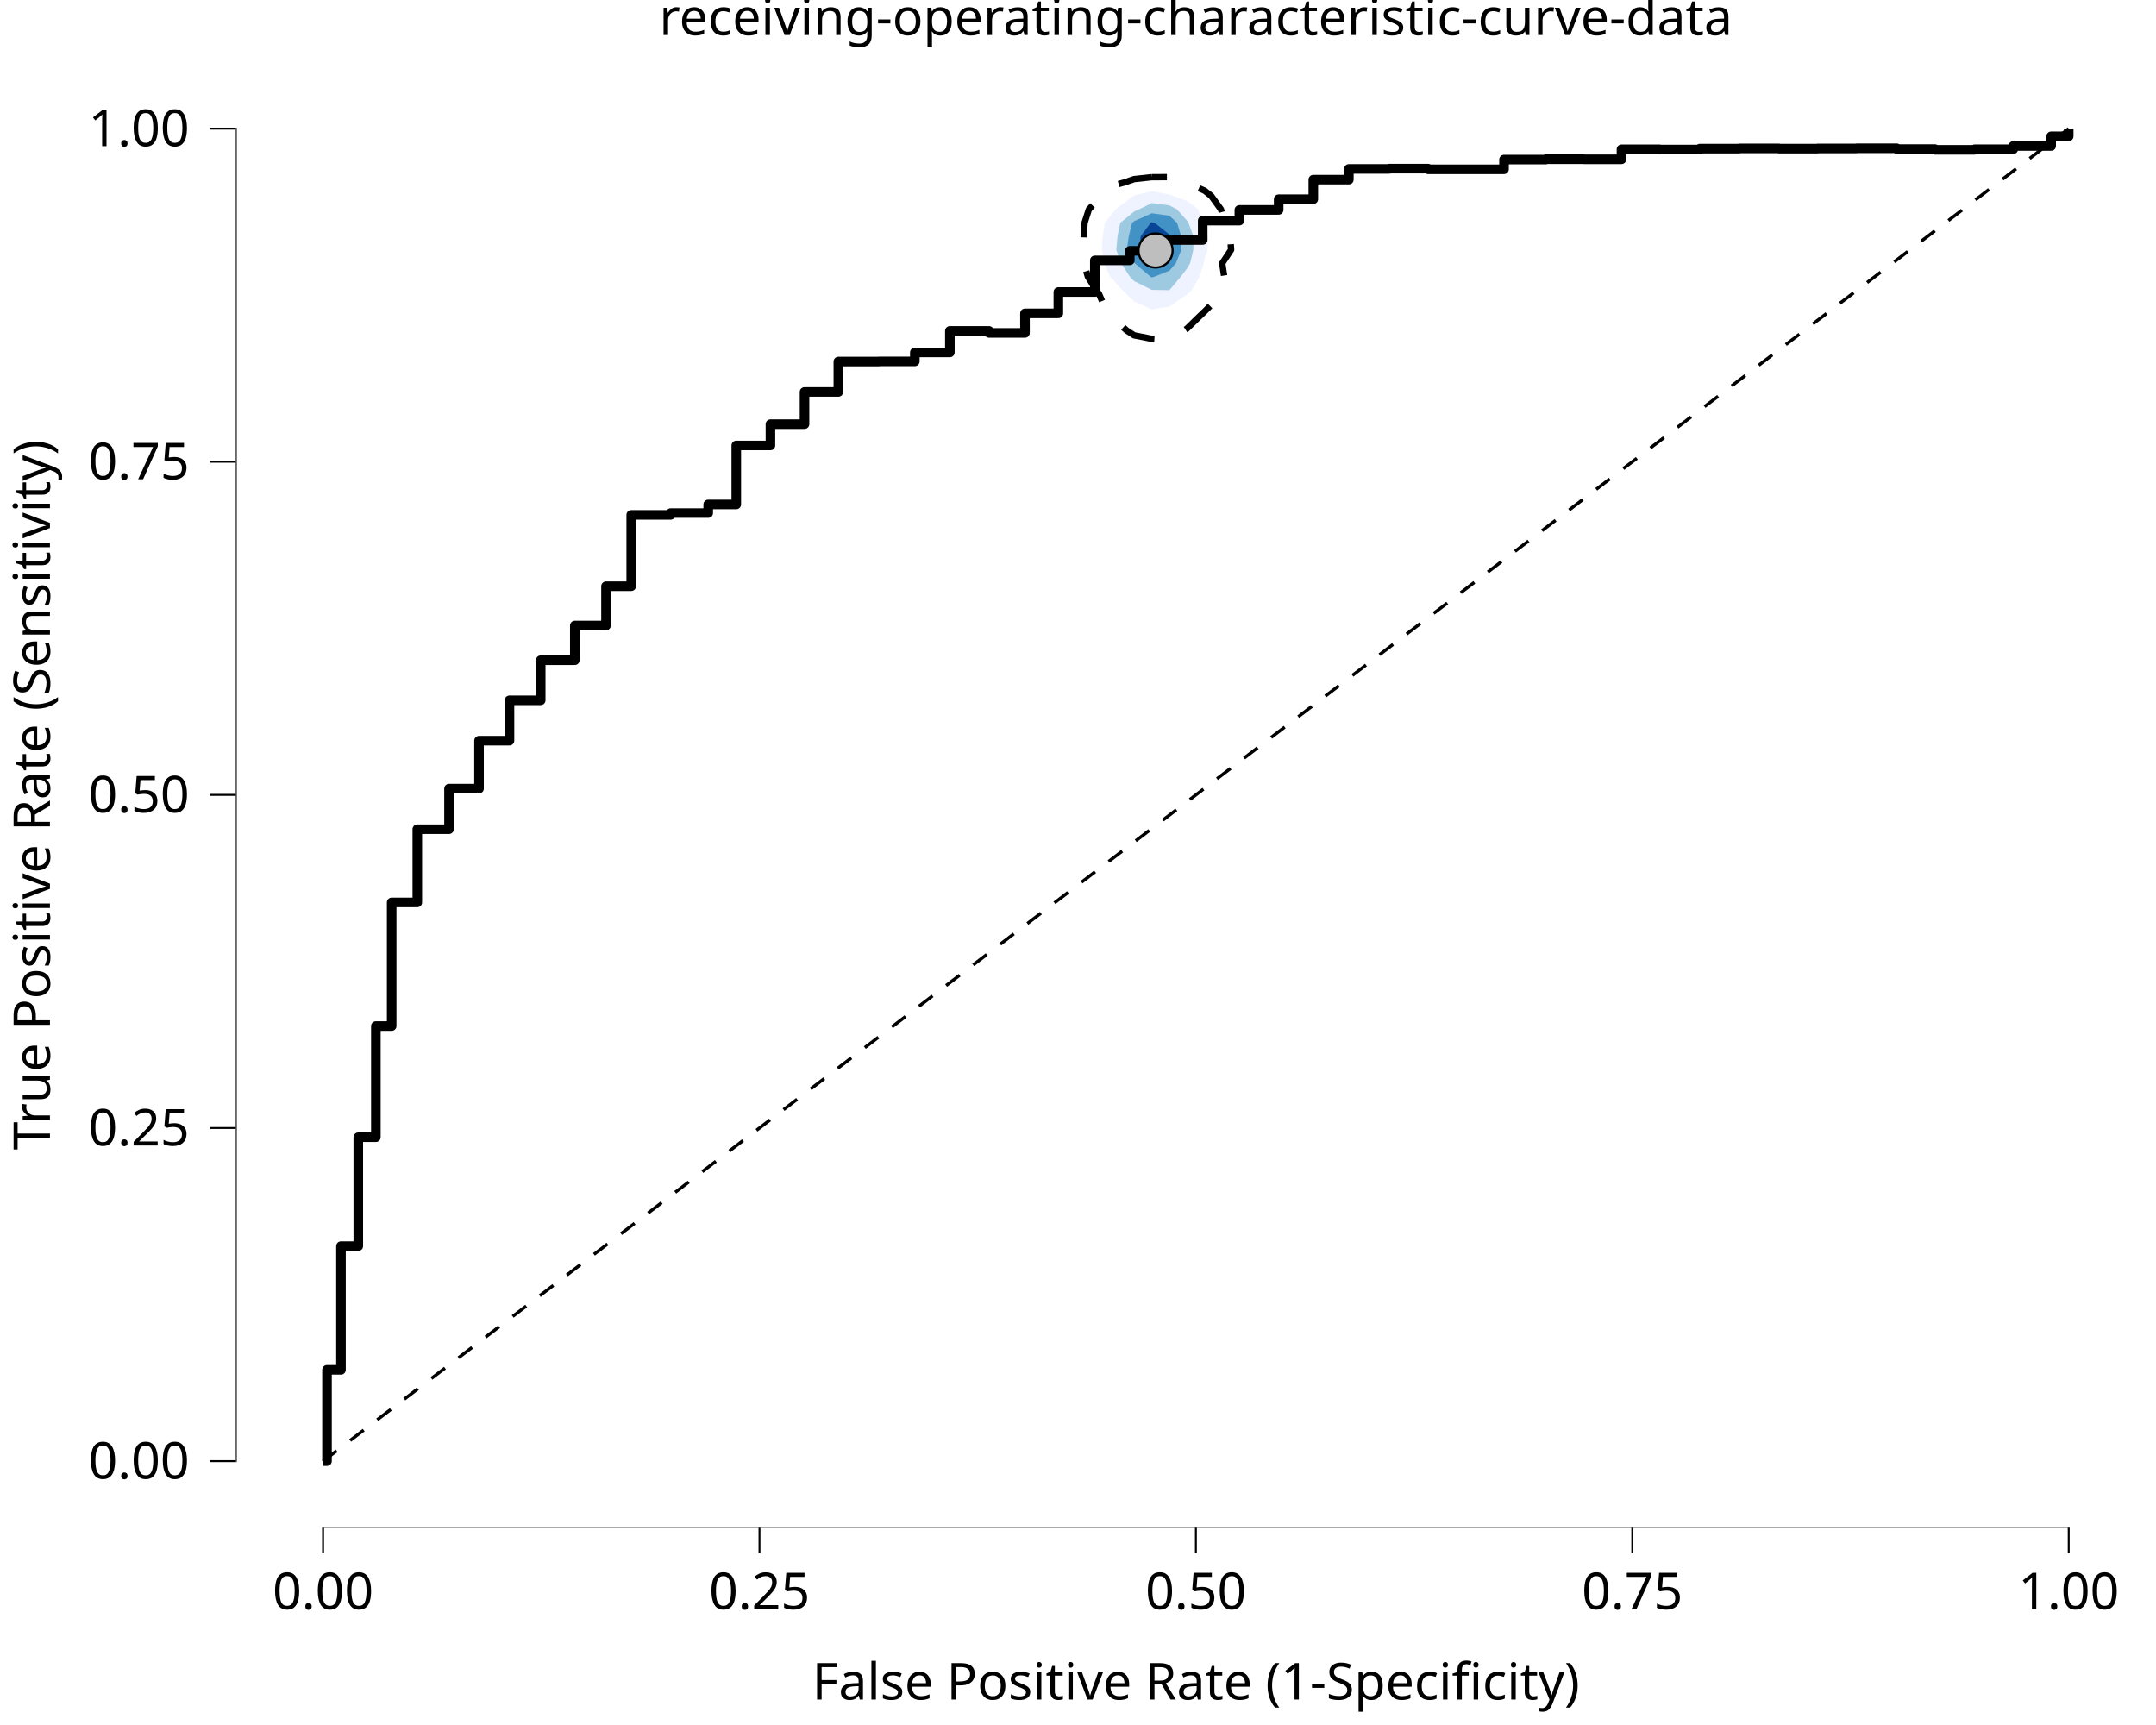
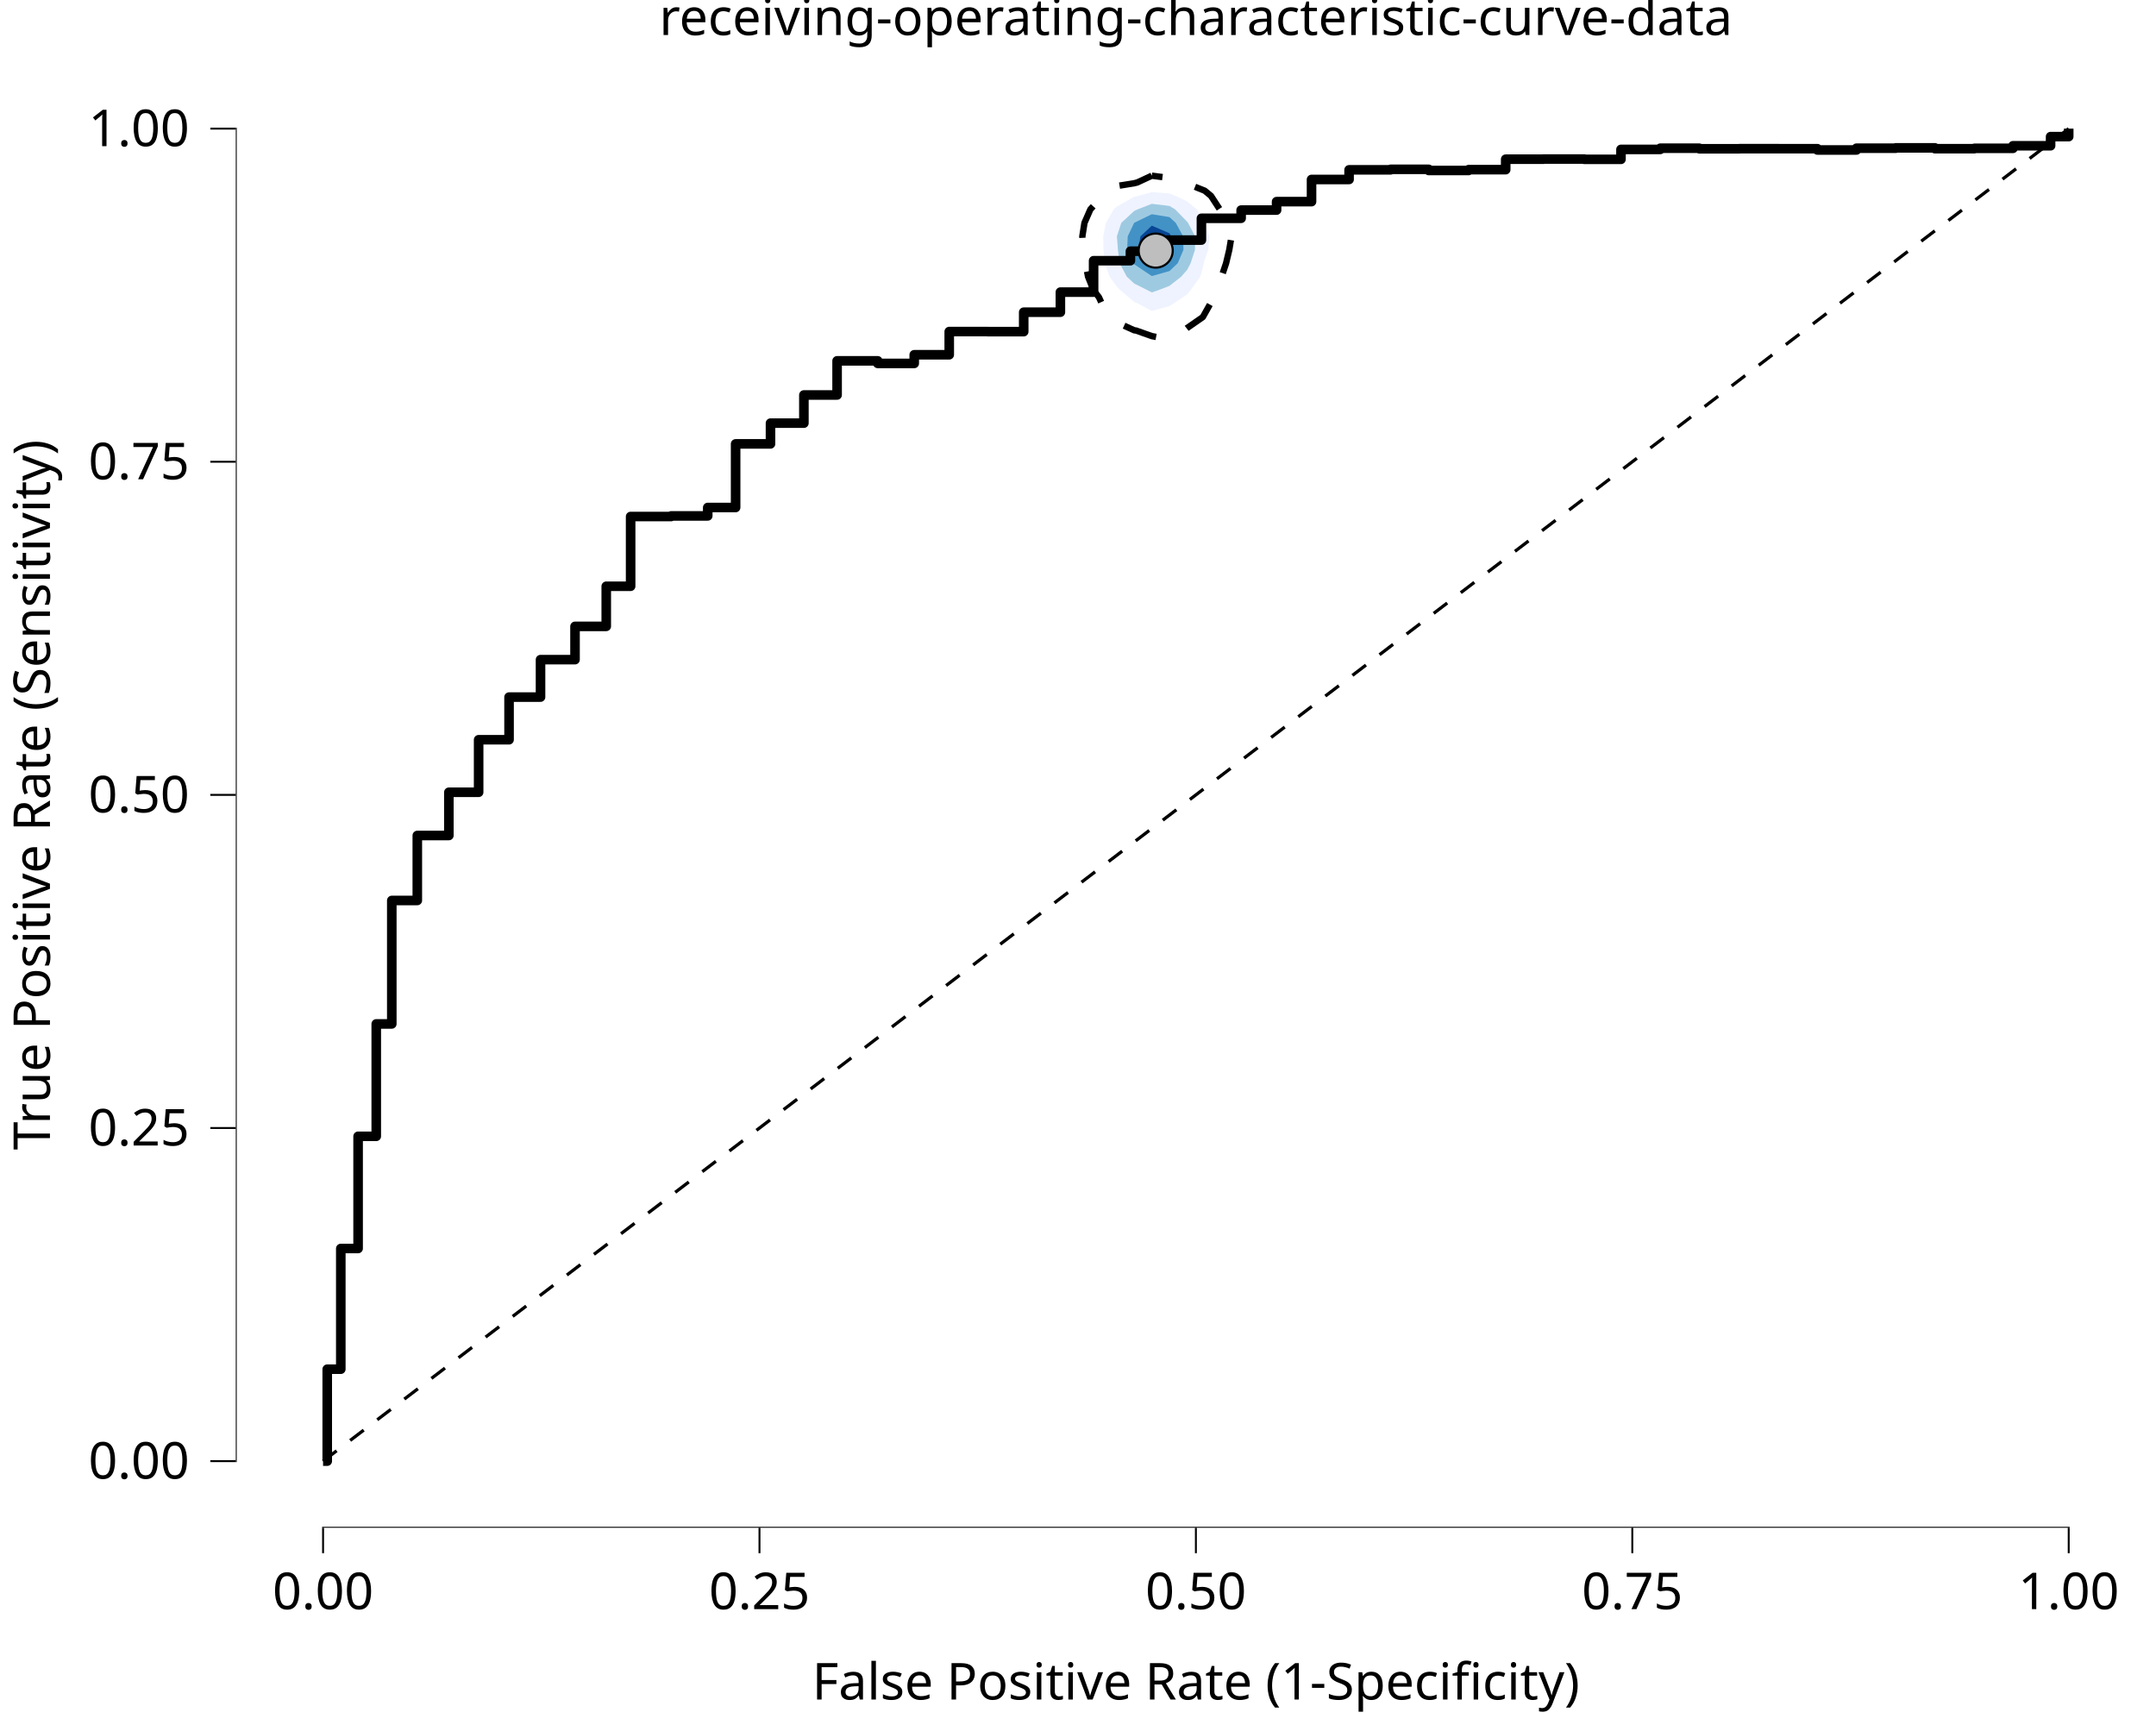
<svg xmlns="http://www.w3.org/2000/svg" class="svglite" data-engine-version="2.0" width="720.00pt" height="576.00pt" viewBox="0 0 720.00 576.00">
  <defs>
    <style type="text/css">
    .svglite line, .svglite polyline, .svglite polygon, .svglite path, .svglite rect, .svglite circle {
      fill: none;
      stroke: #000000;
      stroke-linecap: round;
      stroke-linejoin: round;
      stroke-miterlimit: 10.00;
    }
  </style>
  </defs>
  <rect width="100%" height="100%" style="stroke: none; fill: #FFFFFF;" />
  <defs>
    <clipPath id="cpMC4wMHw3MjAuMDB8MC4wMHw1NzYuMDA=">
      <rect x="0.00" y="0.00" width="720.00" height="576.00" />
    </clipPath>
  </defs>
  <g clip-path="url(#cpMC4wMHw3MjAuMDB8MC4wMHw1NzYuMDA=)">
    <rect x="0.00" y="0.00" width="720.00" height="576.00" style="stroke-width: 10.67; stroke: none;" />
  </g>
  <defs>
    <clipPath id="cpNzguNzR8NzIwLjAwfDIwLjcxfDUxMC4xNA==">
      <rect x="78.74" y="20.71" width="641.26" height="489.43" />
    </clipPath>
  </defs>
  <g clip-path="url(#cpNzguNzR8NzIwLjAwfDIwLjcxfDUxMC4xNA==)">
    <rect x="78.74" y="20.71" width="641.26" height="489.43" style="stroke-width: 10.67; stroke: none;" />
-     <polygon points="390.54,64.95 384.65,63.82 378.76,65.28 378.49,65.43 372.87,69.65 372.57,69.92 368.98,74.42 368.22,78.91 367.97,83.40 368.83,87.90 370.71,92.39 372.87,94.72 374.84,96.89 378.76,100.72 380.51,101.38 384.65,103.34 390.54,102.33 391.91,101.38 396.43,98.33 397.96,96.89 400.57,92.39 402.01,87.90 402.31,86.33 403.30,83.40 403.41,78.91 402.31,76.50 401.71,74.42 400.17,69.92 396.43,67.08 391.77,65.43 390.54,64.95 " style="stroke-width: 1.07; stroke: none; stroke-linecap: butt; fill: #EFF3FF;" />
-     <polygon points="396.90,74.42 396.43,73.69 393.06,69.92 390.54,68.60 384.65,67.80 380.37,69.92 378.76,70.62 374.11,74.42 373.19,78.91 372.87,82.57 372.78,83.40 372.87,83.65 374.38,87.90 377.31,92.39 378.76,93.88 384.65,96.79 390.30,96.89 390.54,96.89 390.54,96.89 394.32,92.39 396.43,89.63 397.45,87.90 398.51,83.40 398.55,78.91 396.90,74.42 " style="stroke-width: 1.07; stroke: none; stroke-linecap: butt; fill: #9ECAE1;" />
-     <polygon points="384.65,71.21 390.54,72.04 393.09,74.42 394.48,78.91 394.53,83.40 392.68,87.90 390.54,90.38 385.52,92.39 384.65,92.65 384.20,92.39 378.96,87.90 378.76,87.70 376.31,83.40 376.95,78.91 378.07,74.42 378.76,73.85 384.65,71.21 " style="stroke-width: 1.07; stroke: none; stroke-linecap: butt; fill: #4292C6;" />
-     <polygon points="385.61,74.42 384.65,74.23 384.25,74.42 380.91,78.91 380.62,83.40 384.65,87.29 390.54,84.06 390.89,83.40 390.71,78.91 390.54,78.34 385.61,74.42 " style="stroke-width: 1.07; stroke: none; stroke-linecap: butt; fill: #084594;" />
-     <polyline points="384.65,59.16 378.76,59.80 375.47,60.93 372.87,61.64 367.79,65.43 366.98,66.34 363.63,69.92 362.19,74.42 361.92,78.91 361.81,83.40 361.96,87.90 363.30,92.39 366.07,96.89 366.98,98.07 368.42,101.38 371.66,105.88 372.87,107.29 376.28,110.37 378.76,111.97 384.65,113.14 390.54,113.44 395.38,110.37 396.43,109.68 400.32,105.88 402.31,103.98 404.89,101.38 406.49,96.89 408.20,93.13 408.84,92.39 408.20,88.17 408.19,87.90 408.20,87.85 411.13,83.40 410.82,78.91 410.09,74.42 408.20,71.53 407.74,69.92 404.50,65.43 402.31,63.69 396.43,61.10 395.69,60.93 390.54,59.15 384.65,59.16 " style="stroke-width: 2.13; stroke-dasharray: 11.38,11.38; stroke-linecap: butt;" />
+     <polygon points="390.54,64.62 384.65,64.14 379.96,65.43 378.76,65.70 372.87,69.06 371.92,69.92 369.33,74.42 368.42,78.91 368.51,83.40 368.98,87.90 370.53,92.39 372.87,95.58 374.12,96.89 378.76,100.80 380.08,101.38 384.65,103.84 390.54,102.20 391.83,101.38 396.43,98.31 397.59,96.89 400.87,92.39 402.06,87.90 402.31,86.70 403.50,83.40 403.88,78.91 402.31,75.24 402.07,74.42 399.71,69.92 396.43,67.24 392.61,65.43 390.54,64.62 " style="stroke-width: 1.07; stroke: none; stroke-linecap: butt; fill: #EFF3FF;" />
+     <polygon points="379.88,69.92 378.76,70.44 374.45,74.42 372.99,78.91 373.33,83.40 373.91,87.90 376.30,92.39 378.76,94.67 383.20,96.89 384.65,97.65 386.83,96.89 390.54,95.46 394.46,92.39 396.43,90.13 397.61,87.90 399.07,83.40 399.11,78.91 396.75,74.42 396.43,74.01 392.46,69.92 390.54,68.76 384.65,68.06 379.88,69.92 " style="stroke-width: 1.07; stroke: none; stroke-linecap: butt; fill: #9ECAE1;" />
+     <polygon points="384.65,71.53 390.54,72.49 392.65,74.42 395.11,78.91 395.22,83.40 393.30,87.90 390.54,90.51 384.65,92.18 378.76,88.25 378.55,87.90 376.41,83.40 376.61,78.91 378.74,74.42 378.76,74.40 384.65,71.53 " style="stroke-width: 1.07; stroke: none; stroke-linecap: butt; fill: #4292C6;" />
+     <polygon points="390.54,77.89 391.10,78.91 391.35,83.40 390.54,85.09 384.65,87.01 380.08,83.40 380.87,78.91 384.65,75.35 390.54,77.89 " style="stroke-width: 1.07; stroke: none; stroke-linecap: butt; fill: #084594;" />
+     <polyline points="384.65,58.67 379.79,60.93 378.76,61.19 372.87,62.14 368.15,65.43 366.98,66.77 364.13,69.92 362.16,74.42 361.45,78.91 361.69,83.40 362.49,87.90 363.36,92.39 365.17,96.89 366.98,99.24 367.96,101.38 370.58,105.88 372.87,107.61 378.76,110.28 379.40,110.37 384.65,112.23 390.54,113.35 395.35,110.37 396.43,109.53 401.68,105.88 402.31,104.77 404.21,101.38 406.56,96.89 408.08,92.39 408.20,91.64 409.45,87.90 410.52,83.40 411.27,78.91 409.38,74.42 408.20,72.67 407.35,69.92 404.43,65.43 402.31,63.67 396.43,61.33 394.51,60.93 390.54,59.43 384.65,58.67 " style="stroke-width: 2.13; stroke-dasharray: 11.38,11.38; stroke-linecap: butt;" />
    <line x1="107.89" y1="487.89" x2="690.85" y2="42.95" style="stroke-width: 1.07; stroke-dasharray: 5.69,5.69; stroke-linecap: butt;" />
-     <polyline points="107.89,487.89 109.20,487.89 109.20,457.40 113.87,457.40 113.87,416.10 119.65,416.10 119.65,379.74 125.52,379.74 125.52,342.61 130.80,342.61 130.80,301.33 139.36,301.33 139.36,276.88 149.95,276.88 149.95,263.33 159.97,263.33 159.97,247.32 170.14,247.32 170.14,233.84 180.57,233.84 180.57,220.46 191.96,220.46 191.96,208.87 202.38,208.87 202.38,195.75 210.80,195.75 210.80,171.93 223.97,171.93 223.97,171.32 236.51,171.32 236.51,168.44 245.88,168.44 245.88,148.74 257.29,148.74 257.29,141.63 268.67,141.63 268.67,130.87 279.97,130.87 279.97,120.72 293.57,120.72 293.57,120.67 305.51,120.67 305.51,117.67 317.21,117.67 317.21,110.48 330.28,110.48 330.28,111.16 342.29,111.16 342.29,104.63 353.44,104.63 353.44,97.50 365.62,97.50 365.62,86.94 377.29,86.94 377.29,83.76 386.21,83.76 386.21,83.83 389.91,83.83 389.91,80.13 401.65,80.13 401.65,73.67 413.89,73.67 413.89,70.09 427.01,70.09 427.01,66.51 438.58,66.51 438.58,59.98 450.45,59.98 450.45,56.40 463.87,56.40 463.87,56.31 476.96,56.31 476.96,56.54 490.28,56.54 490.28,56.53 502.27,56.53 502.27,53.28 516.21,53.28 516.21,53.15 528.88,53.15 528.88,53.19 541.50,53.19 541.50,49.85 554.23,49.85 554.23,49.92 567.66,49.92 567.66,49.62 580.78,49.62 580.78,49.55 594.10,49.55 594.10,49.62 607.08,49.62 607.08,49.56 620.04,49.56 620.04,49.51 633.44,49.51 633.44,49.77 646.15,49.77 646.15,50.02 659.45,50.02 659.45,49.83 672.33,49.83 672.33,48.74 684.99,48.74 684.99,45.51 690.85,45.51 690.85,42.95 " style="stroke-width: 3.20; stroke-linecap: butt;" />
-     <circle cx="385.91" cy="83.64" r="5.69" style="stroke-width: 0.71; fill: #BEBEBE;" />
+     <polyline points="107.89,487.89 109.28,487.89 109.28,457.19 113.81,457.19 113.81,416.89 119.59,416.89 119.59,379.43 125.65,379.43 125.65,341.90 130.84,341.90 130.84,300.68 139.36,300.68 139.36,278.98 149.90,278.98 149.90,264.55 159.84,264.55 159.84,247.01 170.00,247.01 170.00,232.77 180.51,232.77 180.51,220.26 192.03,220.26 192.03,209.15 202.46,209.15 202.46,195.76 210.60,195.76 210.60,172.47 224.12,172.47 224.12,172.27 236.35,172.27 236.35,169.46 245.66,169.46 245.66,148.22 257.31,148.22 257.31,141.29 268.46,141.29 268.46,131.89 279.55,131.89 279.55,120.49 293.13,120.49 293.13,121.35 305.31,121.35 305.31,118.46 317.00,118.46 317.00,110.71 329.85,110.71 329.85,110.74 341.87,110.74 341.87,104.25 354.12,104.25 354.12,97.54 365.21,97.54 365.21,87.05 377.50,87.05 377.50,83.88 386.07,83.88 386.07,83.78 389.85,83.78 389.85,80.17 401.22,80.17 401.22,72.89 414.48,72.89 414.48,70.15 426.32,70.15 426.32,67.33 437.99,67.33 437.99,59.93 450.53,59.93 450.53,56.71 464.40,56.71 464.40,56.54 477.12,56.54 477.12,56.93 490.43,56.93 490.43,56.65 502.83,56.65 502.83,53.16 515.38,53.16 515.38,53.11 529.10,53.11 529.10,53.20 541.33,53.20 541.33,49.89 554.45,49.89 554.45,49.49 567.49,49.49 567.49,49.68 580.95,49.68 580.95,49.64 593.90,49.64 593.90,49.65 606.91,49.65 606.91,50.08 619.97,50.08 619.97,49.49 633.10,49.49 633.10,49.37 646.16,49.37 646.16,49.65 659.33,49.65 659.33,49.53 672.24,49.53 672.24,48.67 684.80,48.67 684.80,45.62 690.85,45.62 690.85,42.95 " style="stroke-width: 3.20; stroke-linecap: butt;" />
+     <circle cx="385.95" cy="83.68" r="5.69" style="stroke-width: 0.71; fill: #BEBEBE;" />
    <line x1="107.57" y1="510.14" x2="691.17" y2="510.14" style="stroke-width: 0.64; stroke-linecap: butt;" />
    <line x1="78.74" y1="488.21" x2="78.74" y2="42.64" style="stroke-width: 0.64; stroke-linecap: butt;" />
    <rect x="78.74" y="20.71" width="641.26" height="489.43" style="stroke-width: 0.00; stroke: none;" />
  </g>
  <g clip-path="url(#cpMC4wMHw3MjAuMDB8MC4wMHw1NzYuMDA=)">
    <polyline points="78.74,510.14 78.74,20.71 " style="stroke-width: 0.00; stroke: none; stroke-linecap: butt;" />
    <text x="63.26" y="493.74" text-anchor="end" style="font-size: 17.00px; font-family: sans;" textLength="33.09px" lengthAdjust="spacingAndGlyphs">0.00</text>
    <text x="63.26" y="382.51" text-anchor="end" style="font-size: 17.00px; font-family: sans;" textLength="33.09px" lengthAdjust="spacingAndGlyphs">0.25</text>
    <text x="63.26" y="271.27" text-anchor="end" style="font-size: 17.00px; font-family: sans;" textLength="33.09px" lengthAdjust="spacingAndGlyphs">0.50</text>
    <text x="63.26" y="160.04" text-anchor="end" style="font-size: 17.00px; font-family: sans;" textLength="33.09px" lengthAdjust="spacingAndGlyphs">0.75</text>
    <text x="63.26" y="48.80" text-anchor="end" style="font-size: 17.00px; font-family: sans;" textLength="33.09px" lengthAdjust="spacingAndGlyphs">1.00</text>
    <polyline points="70.24,487.89 78.74,487.89 " style="stroke-width: 0.64; stroke-linecap: butt;" />
    <polyline points="70.24,376.66 78.74,376.66 " style="stroke-width: 0.64; stroke-linecap: butt;" />
    <polyline points="70.24,265.42 78.74,265.42 " style="stroke-width: 0.64; stroke-linecap: butt;" />
    <polyline points="70.24,154.19 78.74,154.19 " style="stroke-width: 0.64; stroke-linecap: butt;" />
    <polyline points="70.24,42.95 78.74,42.95 " style="stroke-width: 0.64; stroke-linecap: butt;" />
    <polyline points="78.74,510.14 720.00,510.14 " style="stroke-width: 0.00; stroke: none; stroke-linecap: butt;" />
    <polyline points="107.89,518.64 107.89,510.14 " style="stroke-width: 0.64; stroke-linecap: butt;" />
    <polyline points="253.63,518.64 253.63,510.14 " style="stroke-width: 0.64; stroke-linecap: butt;" />
    <polyline points="399.37,518.64 399.37,510.14 " style="stroke-width: 0.64; stroke-linecap: butt;" />
    <polyline points="545.11,518.64 545.11,510.14 " style="stroke-width: 0.64; stroke-linecap: butt;" />
    <polyline points="690.85,518.64 690.85,510.14 " style="stroke-width: 0.64; stroke-linecap: butt;" />
    <text x="107.89" y="537.32" text-anchor="middle" style="font-size: 17.00px; font-family: sans;" textLength="33.09px" lengthAdjust="spacingAndGlyphs">0.00</text>
    <text x="253.63" y="537.32" text-anchor="middle" style="font-size: 17.00px; font-family: sans;" textLength="33.09px" lengthAdjust="spacingAndGlyphs">0.25</text>
    <text x="399.37" y="537.32" text-anchor="middle" style="font-size: 17.00px; font-family: sans;" textLength="33.09px" lengthAdjust="spacingAndGlyphs">0.50</text>
    <text x="545.11" y="537.32" text-anchor="middle" style="font-size: 17.00px; font-family: sans;" textLength="33.09px" lengthAdjust="spacingAndGlyphs">0.75</text>
    <text x="690.85" y="537.32" text-anchor="middle" style="font-size: 17.00px; font-family: sans;" textLength="33.09px" lengthAdjust="spacingAndGlyphs">1.00</text>
    <text x="399.37" y="567.49" text-anchor="middle" style="font-size: 17.00px; font-family: sans;" textLength="254.17px" lengthAdjust="spacingAndGlyphs">False Positive Rate (1-Specificity)</text>
    <text transform="translate(16.68,265.42) rotate(-90)" text-anchor="middle" style="font-size: 17.00px; font-family: sans;" textLength="232.44px" lengthAdjust="spacingAndGlyphs">True Positive Rate (Sensitivity)</text>
    <text x="399.37" y="11.70" text-anchor="middle" style="font-size: 17.00px; font-family: sans;" textLength="336.42px" lengthAdjust="spacingAndGlyphs">receiving-operating-characteristic-curve-data</text>
  </g>
</svg>
